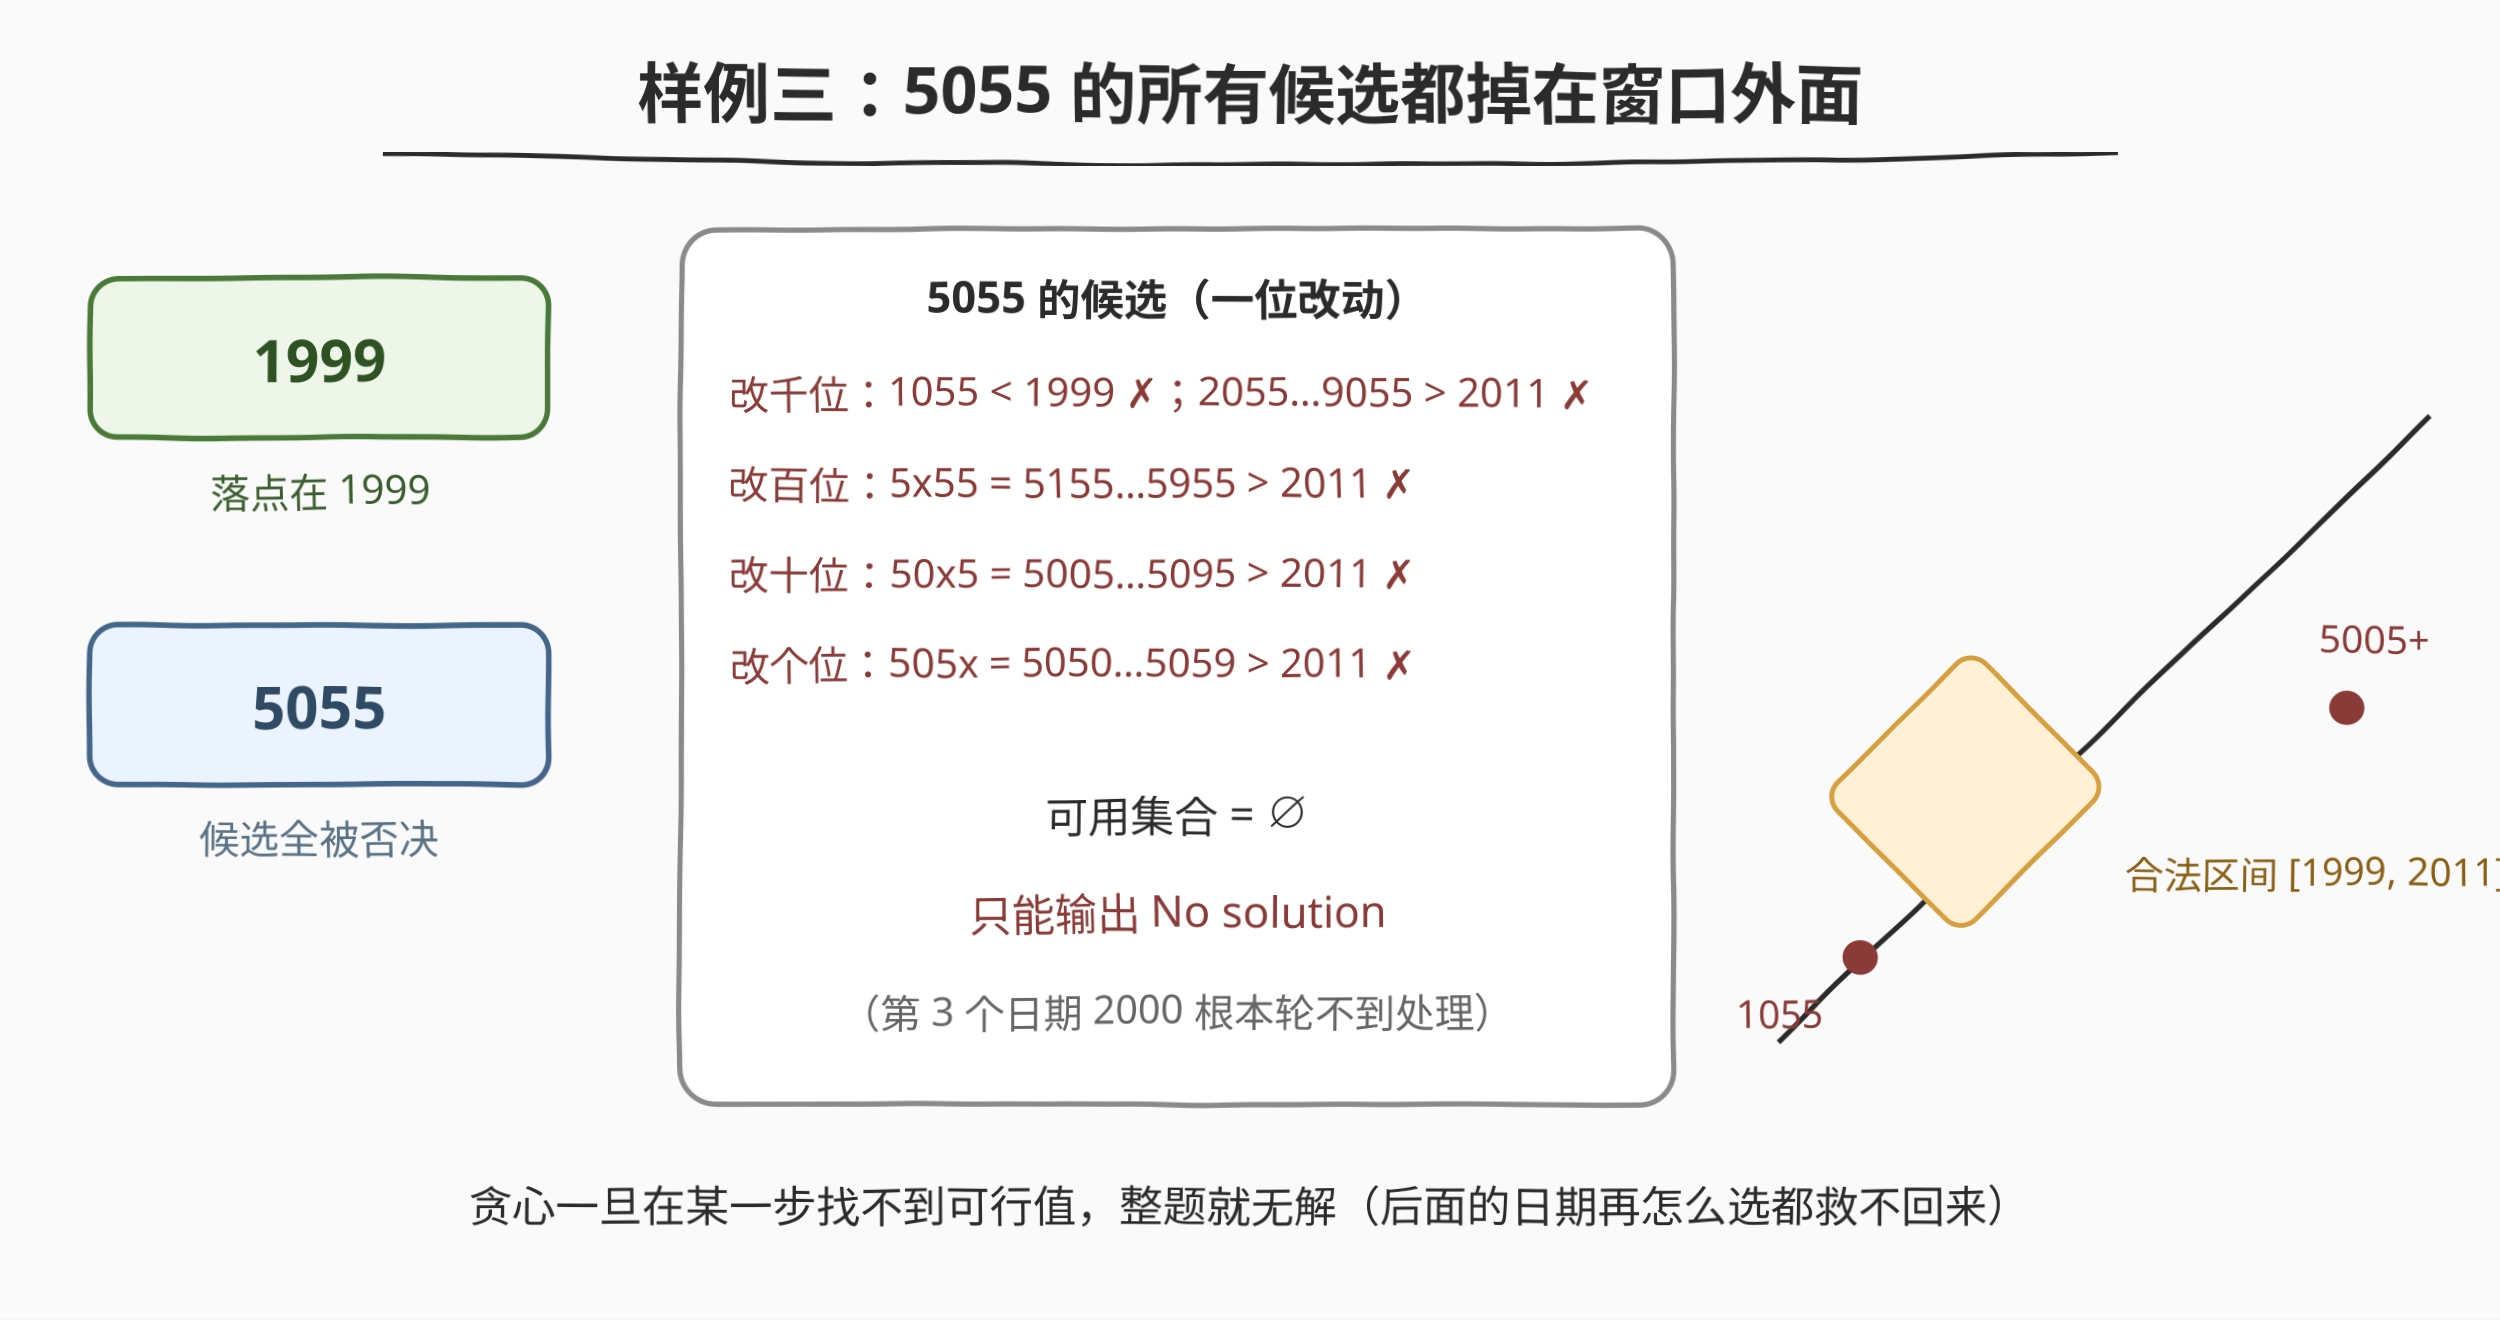
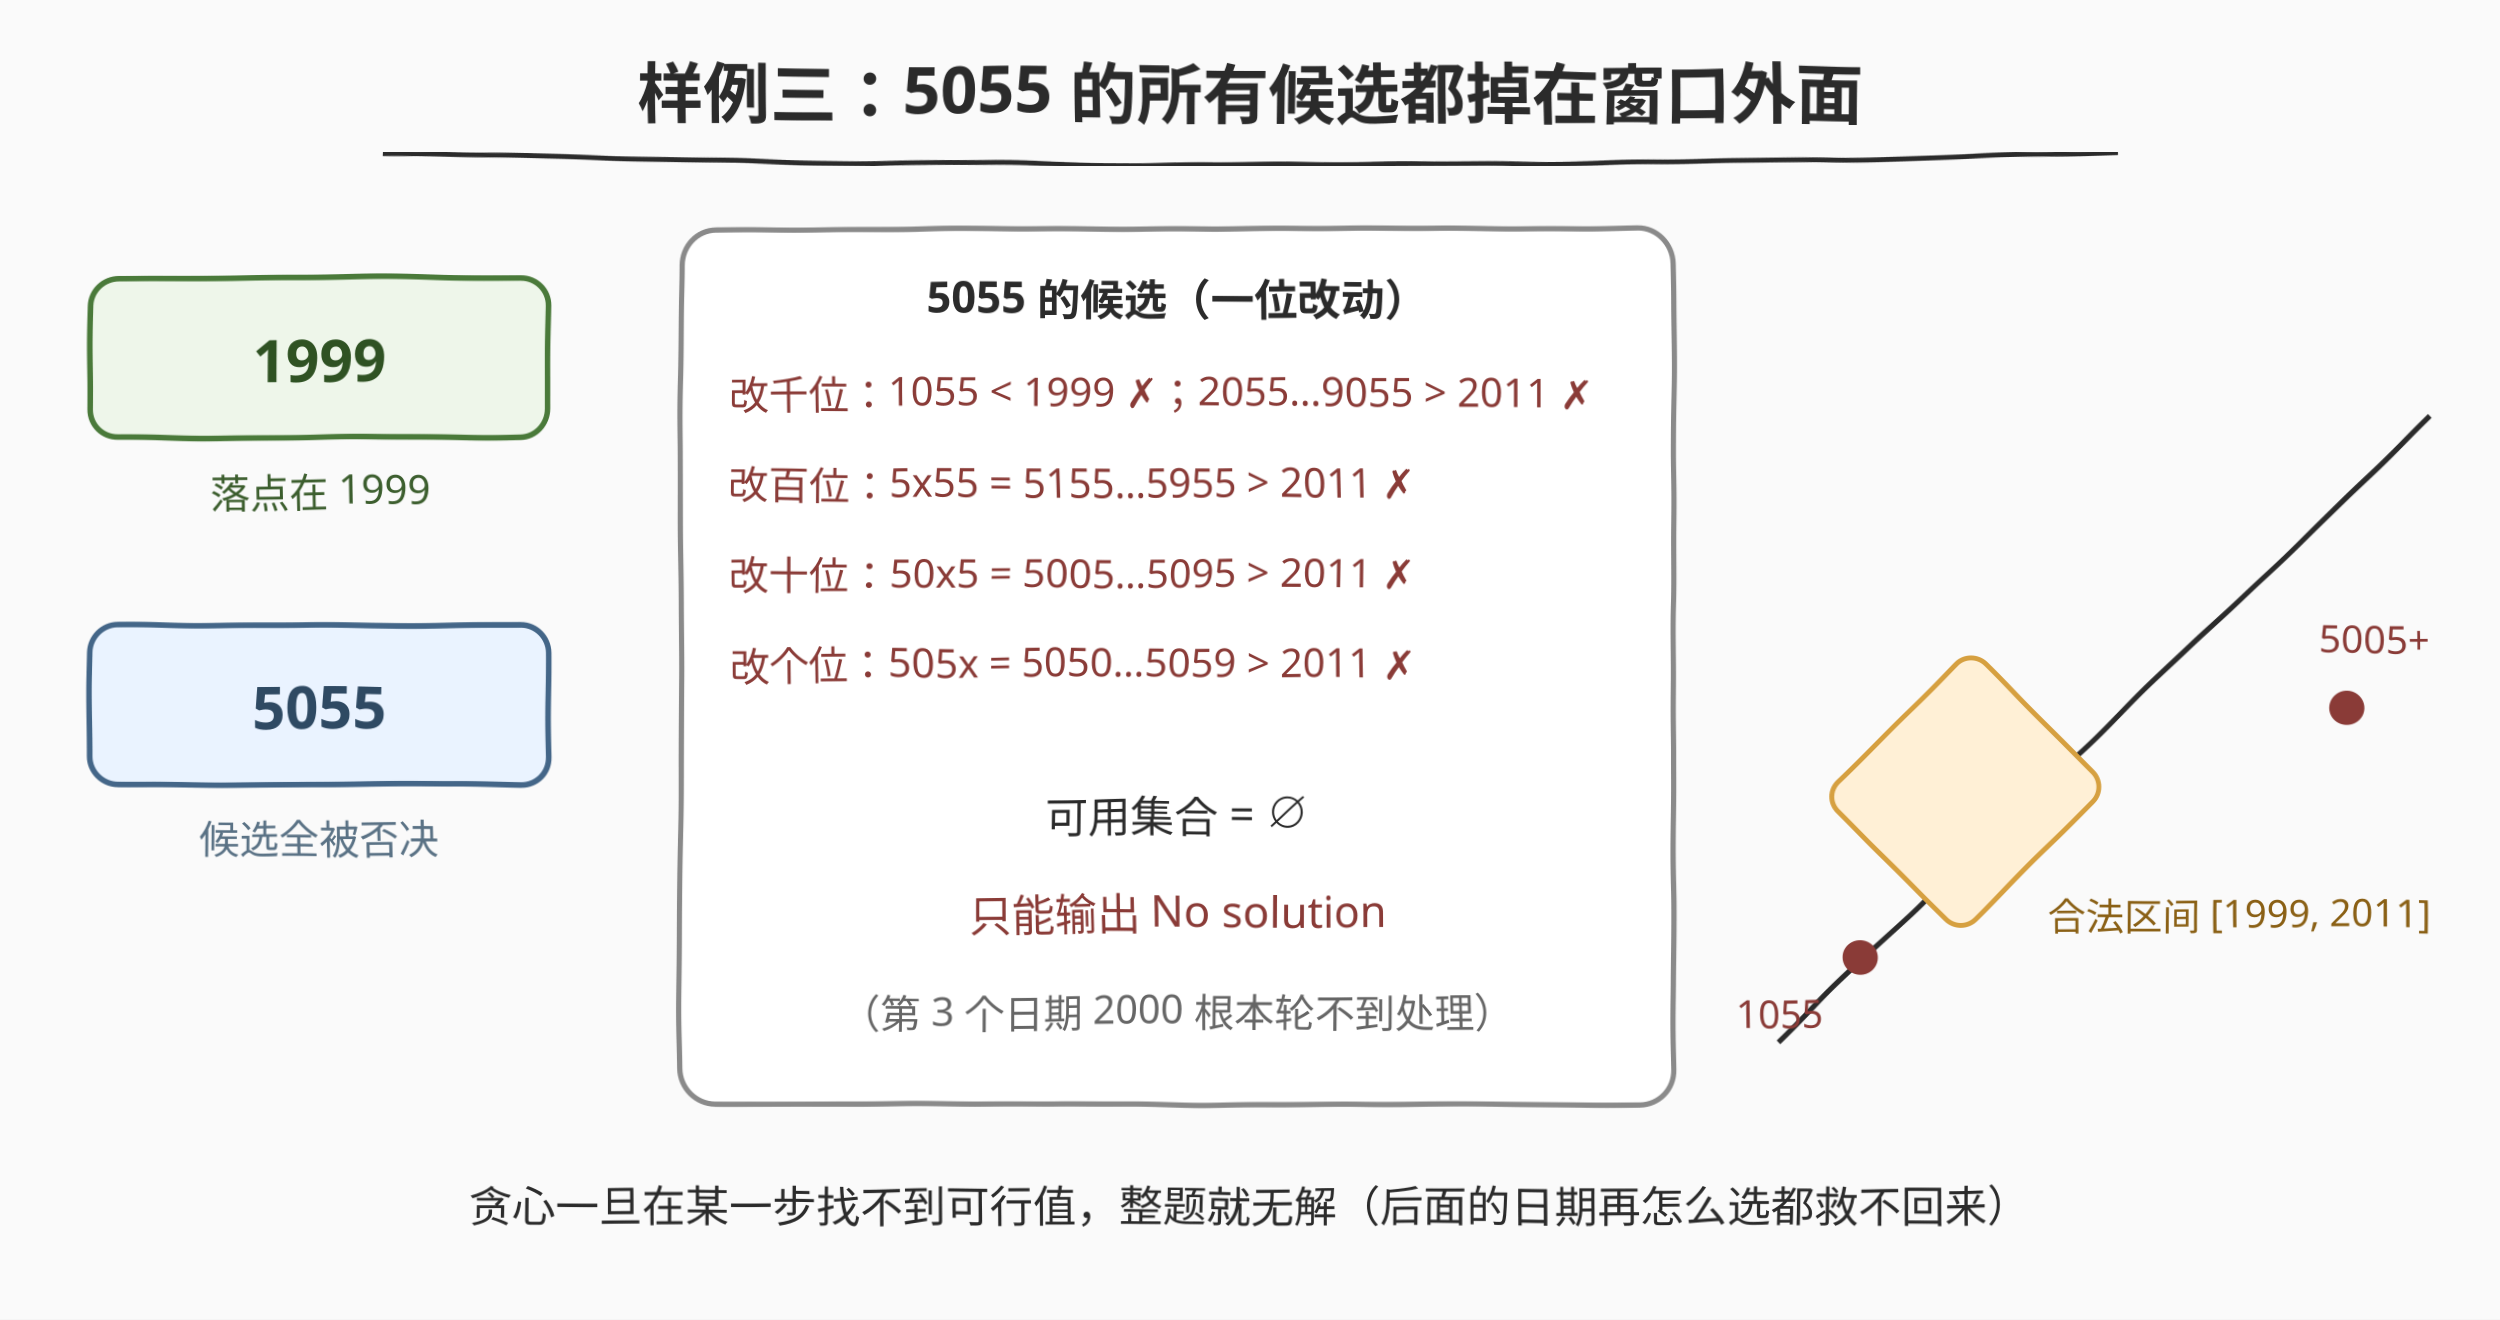
<svg xmlns="http://www.w3.org/2000/svg" width="720" height="380" viewBox="0 0 720 380" font-family="'Comic Sans MS','Marker Felt','Segoe UI','Kaiti SC',楷体,cursive">
  <defs>
    <filter id="rough2" x="-4%" y="-4%" width="108%" height="108%">
      <feTurbulence type="fractalNoise" baseFrequency="0.023" numOctaves="2" seed="53" />
      <feDisplacementMap in="SourceGraphic" scale="1.5" />
    </filter>
    <marker id="arrr" markerWidth="9" markerHeight="9" refX="7" refY="4.5" orient="auto">
      <path d="M0,0 L9,4.5 L0,9 z" fill="#b85450" />
    </marker>
  </defs>
  <rect width="720" height="380" fill="#fafafa" />
  <text x="360" y="34" text-anchor="middle" font-size="19" font-weight="bold" fill="#2b2b2b" filter="url(#rough2)">样例三：5055 的所有候选都掉在窗口外面</text>
  <path d="M 110 44 Q 360 51 610 44" stroke="#2b2b2b" stroke-width="1.4" fill="none" filter="url(#rough2)" />
  <rect x="26" y="80" width="132" height="46" rx="8" fill="#eef6ea" stroke="#4a7a3a" stroke-width="1.6" filter="url(#rough2)" />
  <text x="92" y="110" text-anchor="middle" font-size="17" font-weight="bold" fill="#2f5223" filter="url(#rough2)">1999</text>
  <text x="92" y="146" text-anchor="middle" font-size="11.5" fill="#3c5e2e" filter="url(#rough2)">落点在 1999</text>
  <rect x="26" y="180" width="132" height="46" rx="8" fill="#eaf3ff" stroke="#446688" stroke-width="1.6" filter="url(#rough2)" />
  <text x="92" y="210" text-anchor="middle" font-size="17" font-weight="bold" fill="#2f4a63" filter="url(#rough2)">5055</text>
  <text x="92" y="246" text-anchor="middle" font-size="11.5" fill="#5a7285" filter="url(#rough2)">候选全被否决</text>
  <line x1="92" y1="132" x2="92" y2="174" stroke="#b85450" stroke-width="1.8" marker-end="url(#arrr)" filter="url(#rough2)" />
  <rect x="196" y="66" width="286" height="252" rx="10" fill="#ffffff" stroke="#8a8a8a" stroke-width="1.5" filter="url(#rough2)" />
  <text x="339" y="90" text-anchor="middle" font-size="12.5" font-weight="bold" fill="#2b2b2b" filter="url(#rough2)">5055 的候选（一位改动）</text>
  <text x="210" y="118" font-size="11.5" fill="#8a3b37" filter="url(#rough2)">改千位：1055 &lt; 1999 ✗；2055…9055 &gt; 2011 ✗</text>
  <text x="210" y="144" font-size="11.5" fill="#8a3b37" filter="url(#rough2)">改百位：5x55 = 5155…5955 &gt; 2011 ✗</text>
  <text x="210" y="170" font-size="11.5" fill="#8a3b37" filter="url(#rough2)">改十位：50x5 = 5005…5095 &gt; 2011 ✗</text>
  <text x="210" y="196" font-size="11.5" fill="#8a3b37" filter="url(#rough2)">改个位：505x = 5050…5059 &gt; 2011 ✗</text>
  <line x1="210" y1="214" x2="468" y2="214" stroke="#8a8a8a" stroke-width="1.1" stroke-dasharray="4 4" filter="url(#rough2)" />
  <text x="339" y="240" text-anchor="middle" font-size="12.5" fill="#2b2b2b" filter="url(#rough2)">可用集合 = ∅</text>
  <text x="339" y="268" text-anchor="middle" font-size="12.5" fill="#8a3b37" filter="url(#rough2)">只能输出 No solution</text>
  <text x="339" y="296" text-anchor="middle" font-size="11.5" fill="#666666" filter="url(#rough2)">（第 3 个日期 2000 根本轮不到处理）</text>
  <line x1="512" y1="300" x2="700" y2="120" stroke="#2b2b2b" stroke-width="1.5" filter="url(#rough2)" />
  <rect x="536" y="200" width="60" height="56" rx="6" fill="#fff0d6" stroke="#d6a040" stroke-width="1.4" transform="rotate(-45 566 228)" filter="url(#rough2)" />
-   <text x="612" y="256" font-size="11" fill="#8a6015" filter="url(#rough2)">合法区间 [1999, 2011]</text>
+   <text x="700" y="268" text-anchor="end" font-size="11" fill="#8a6015" filter="url(#rough2)">合法区间 [1999, 2011]</text>
  <circle cx="536" cy="276" r="5" fill="#8a3b37" filter="url(#rough2)" />
  <text x="500" y="296" font-size="11" fill="#8a3b37" filter="url(#rough2)">1055</text>
  <circle cx="676" cy="204" r="5" fill="#8a3b37" filter="url(#rough2)" />
  <text x="668" y="188" font-size="11" fill="#8a3b37" filter="url(#rough2)">5005+</text>
  <text x="360" y="352" text-anchor="middle" font-size="12.5" fill="#2b2b2b" filter="url(#rough2)">贪心一旦在某一步找不到可行值，整题就无解（后面的日期再怎么选都救不回来）</text>
</svg>
